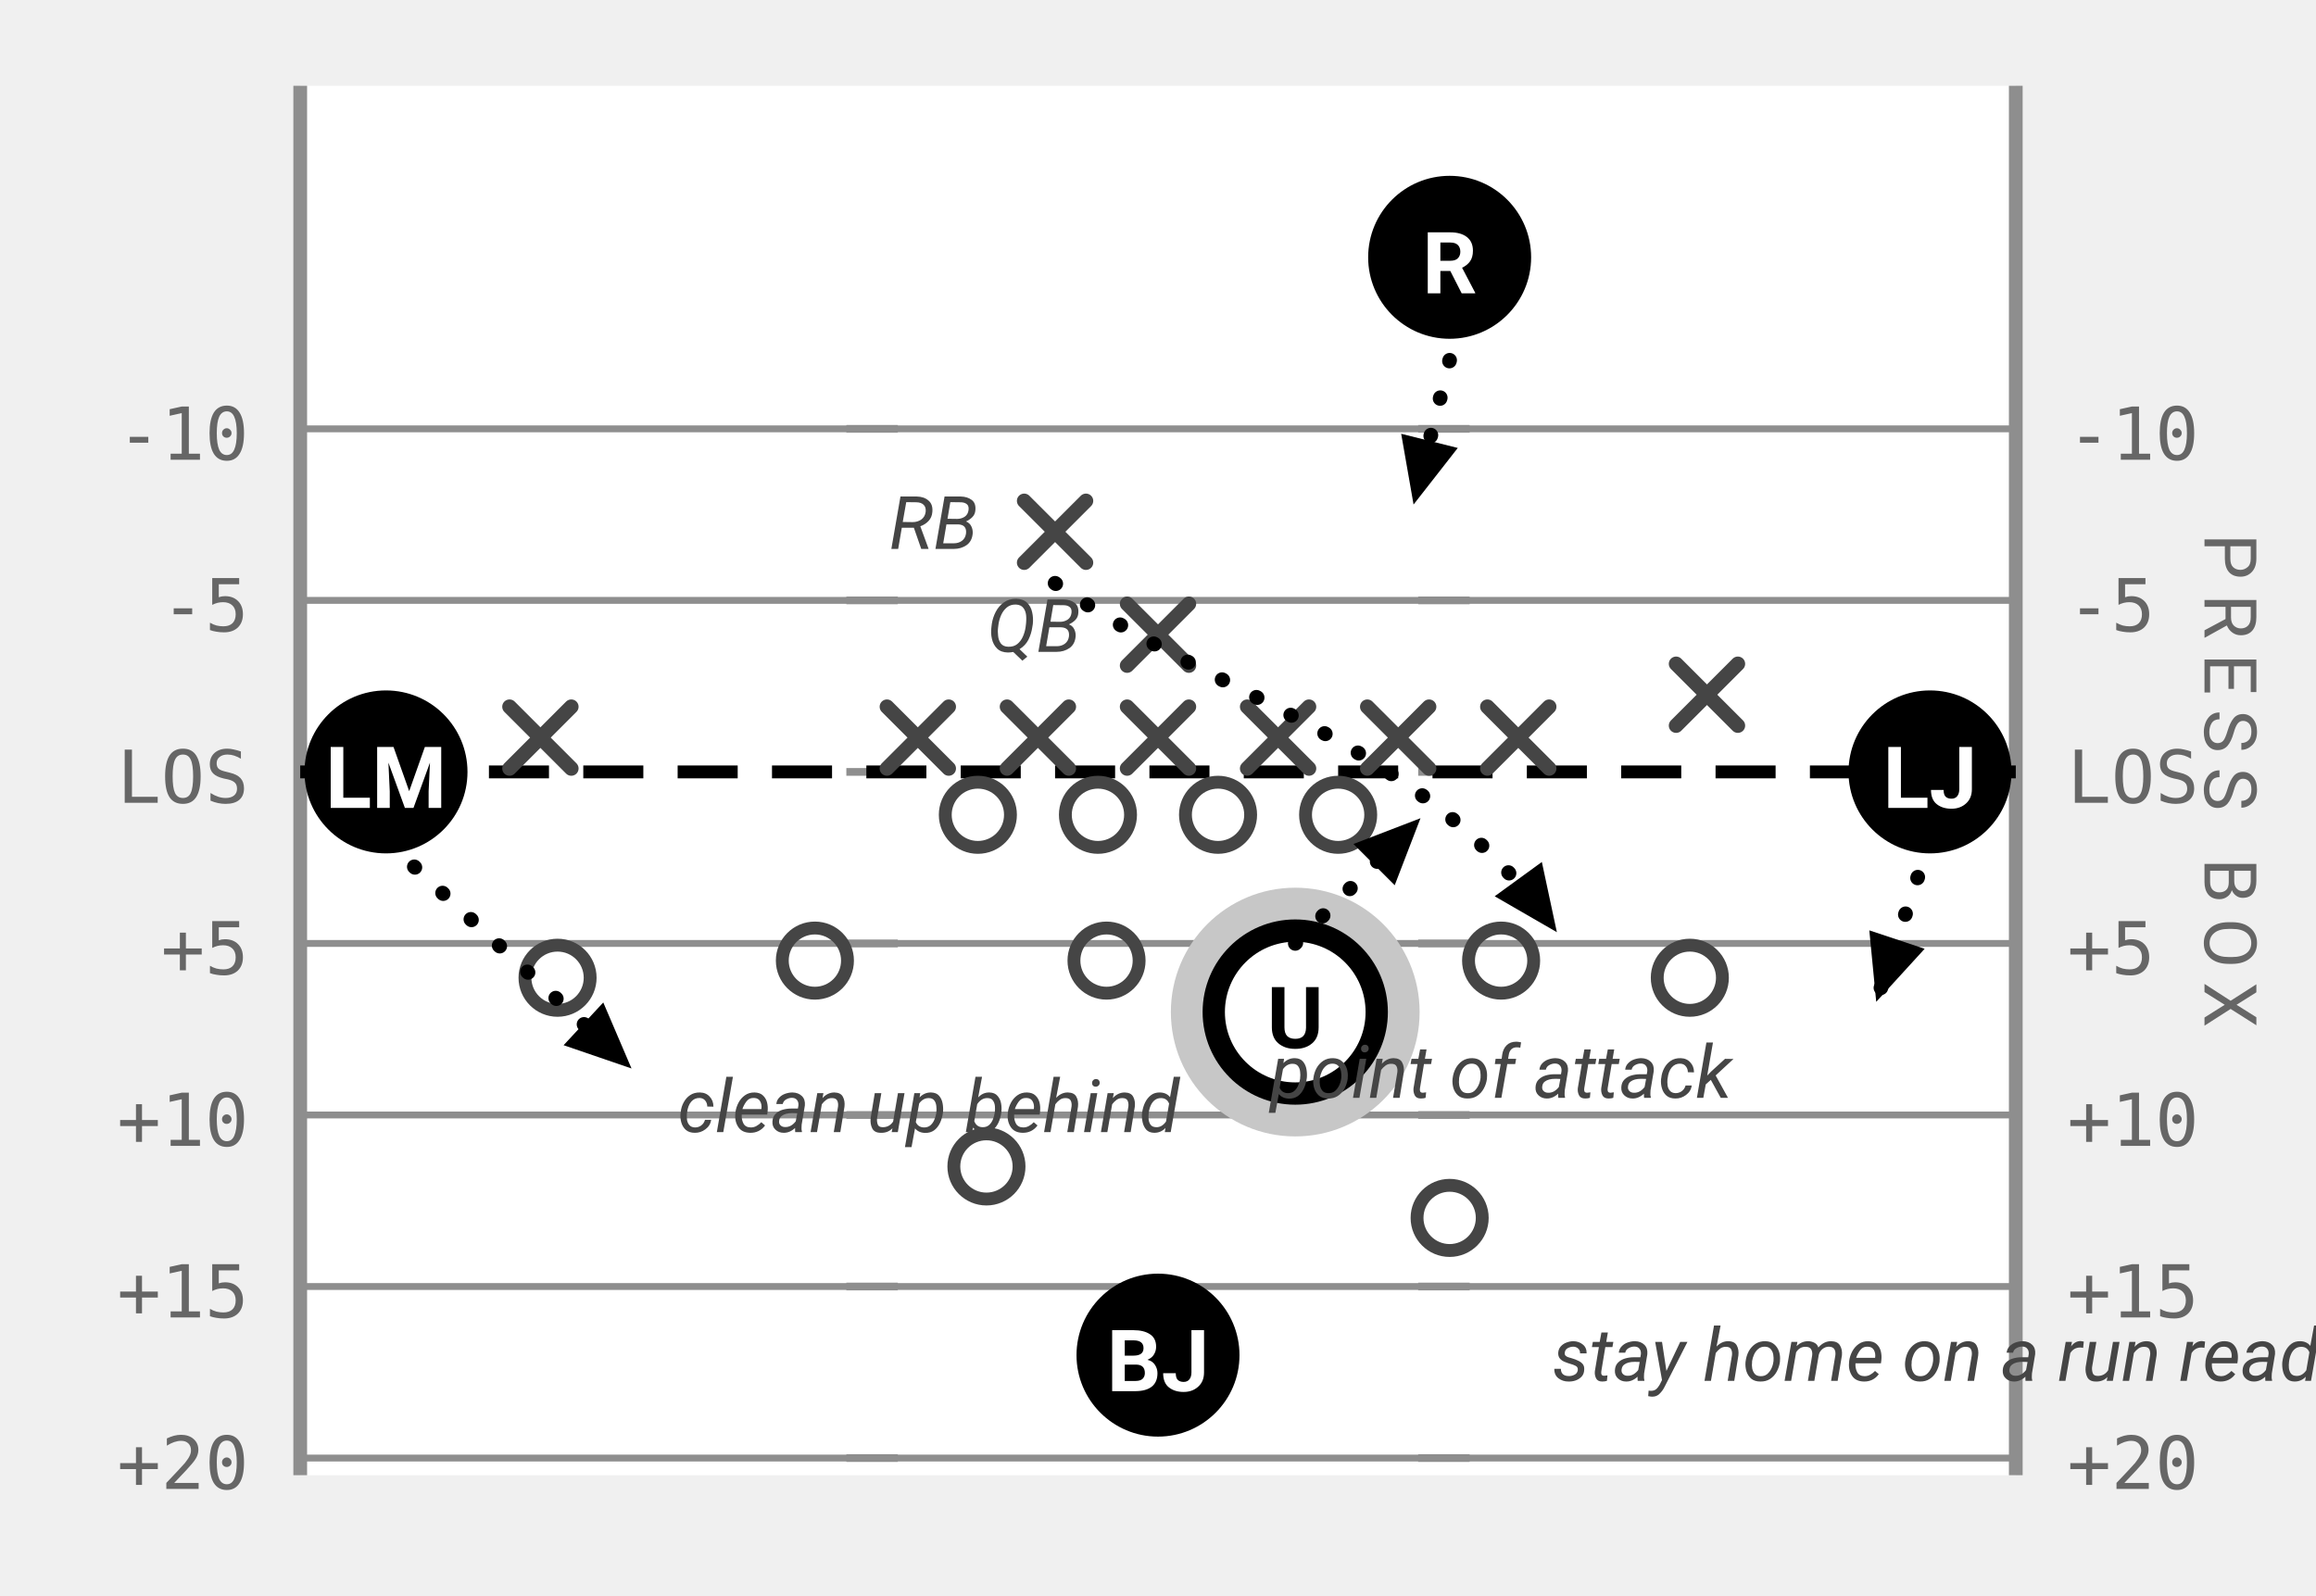
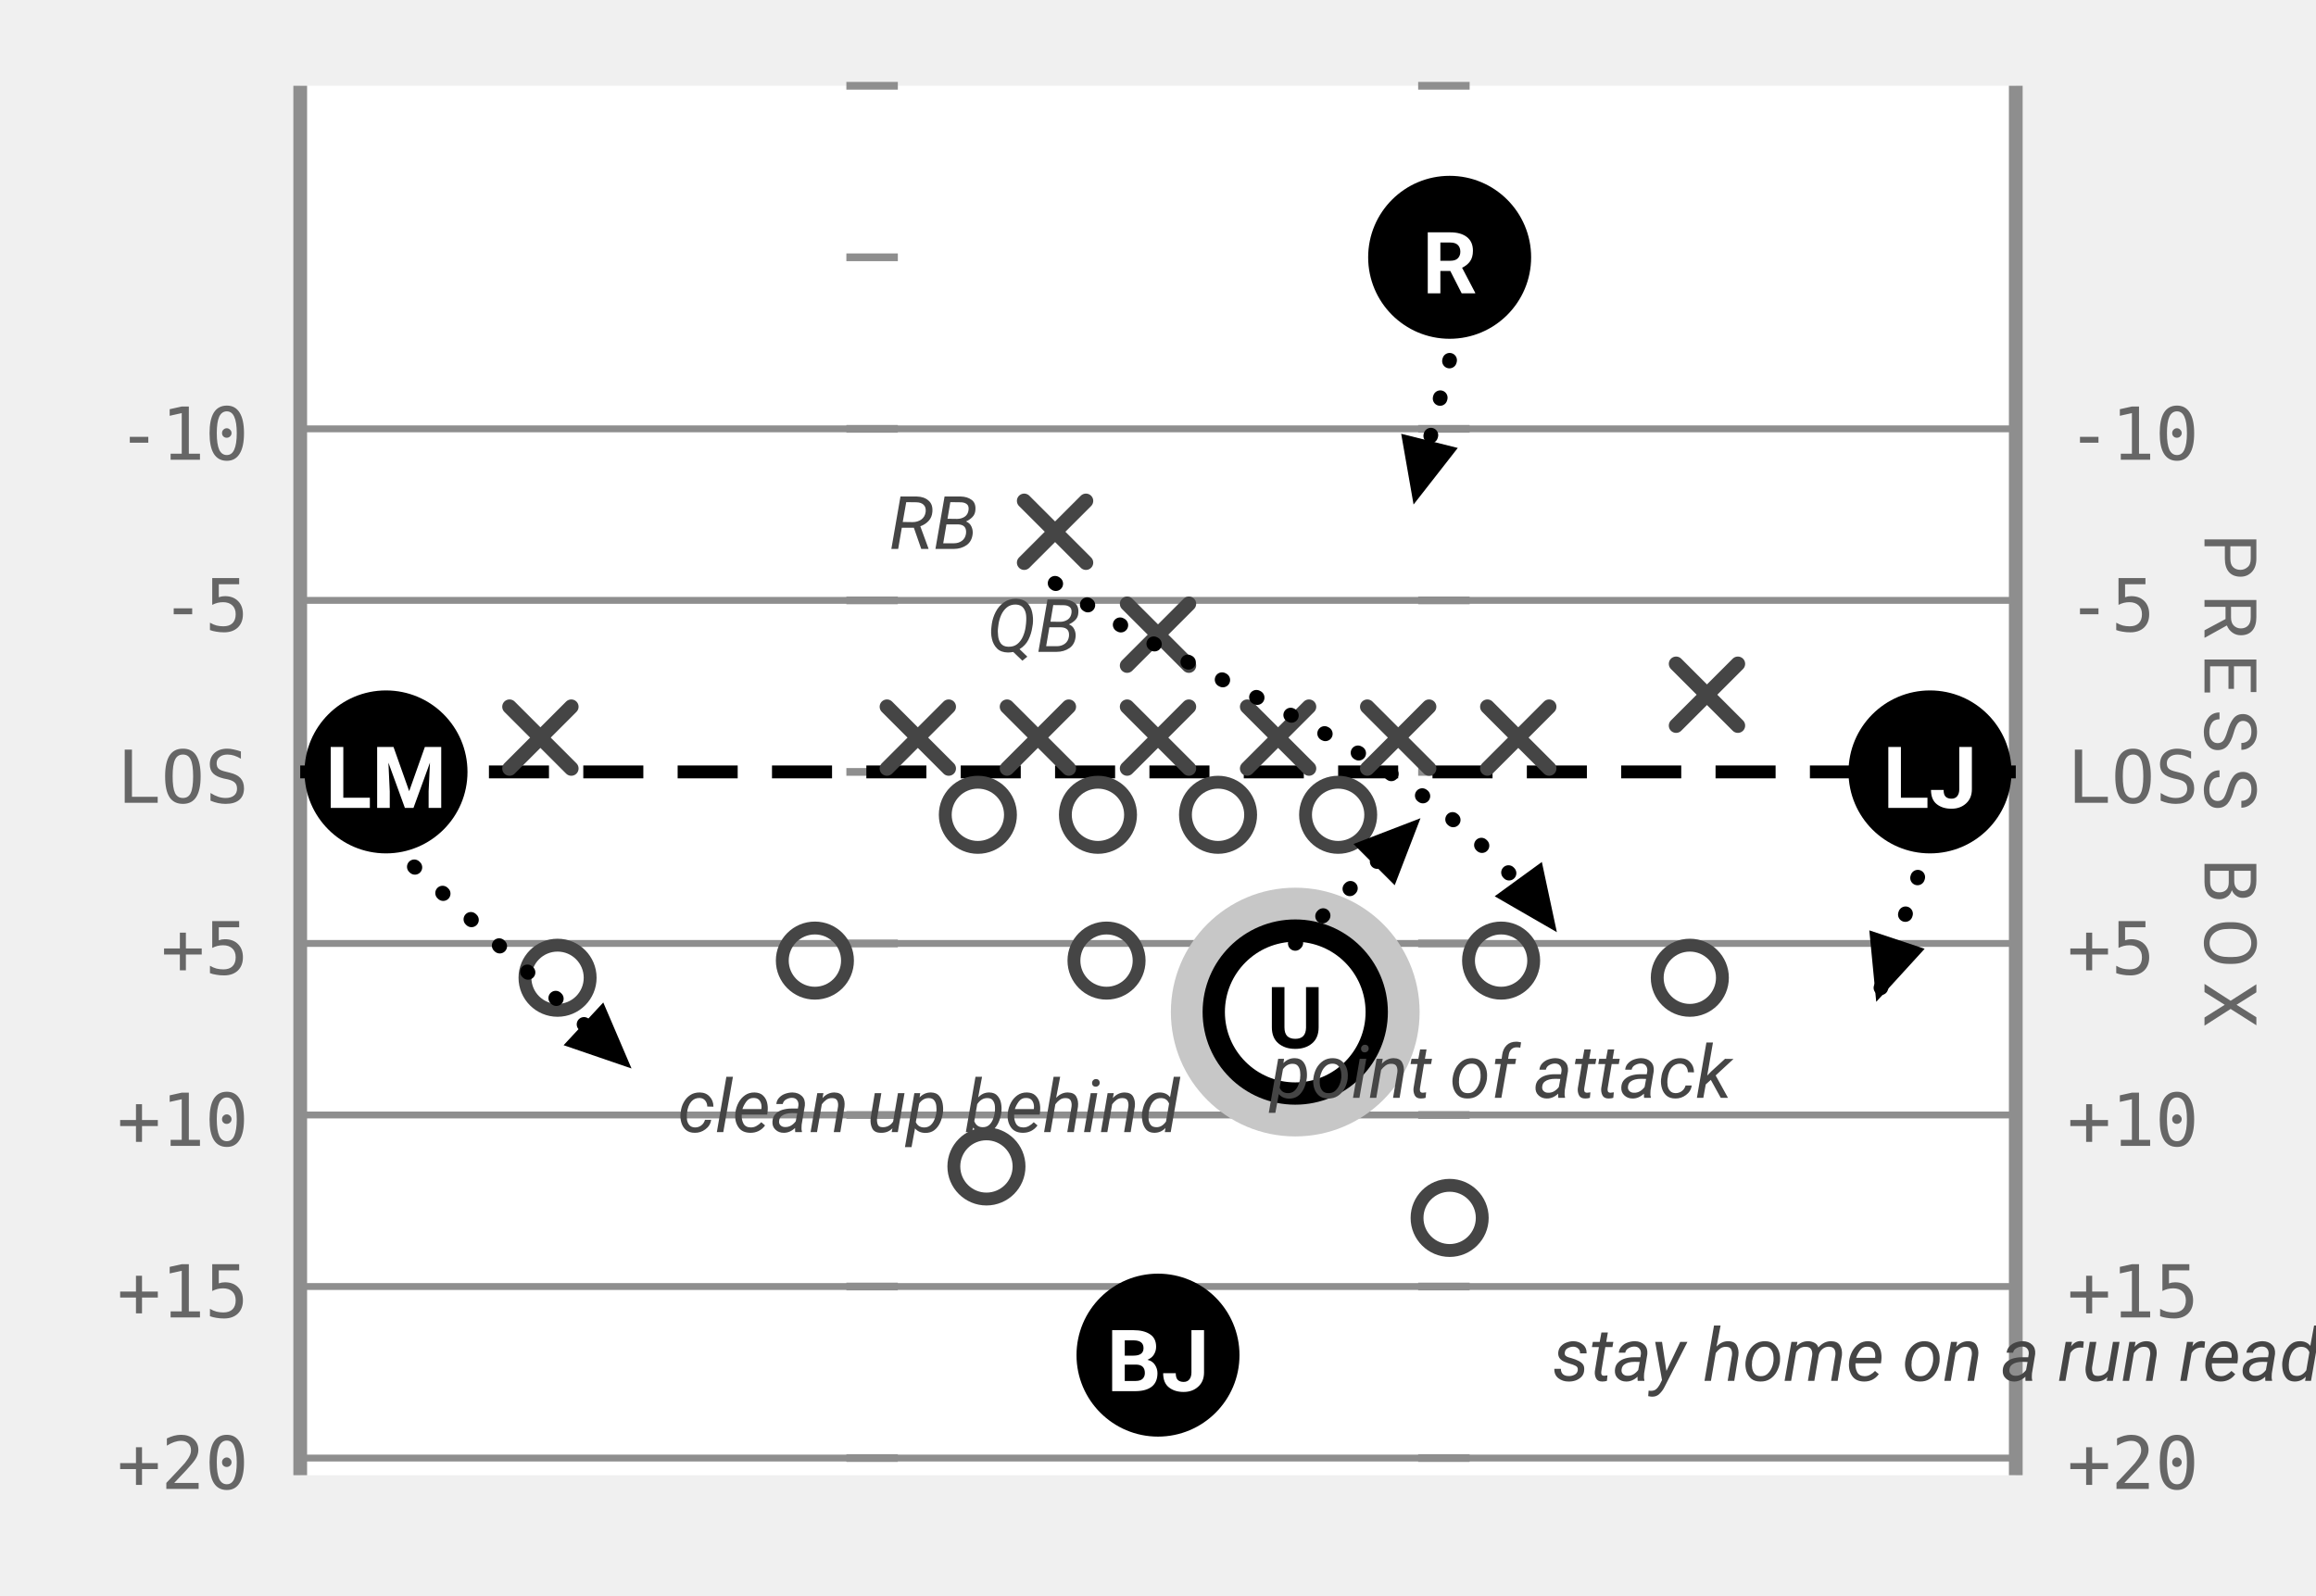
<svg xmlns="http://www.w3.org/2000/svg" viewBox="0 0 270 186" role="img" aria-label="Run — Umpire position, crew of 5">
  <style>svg{font-family:system-ui,-apple-system,"Segoe UI",Roboto,"Helvetica Neue",Arial,sans-serif}
.turf{fill:#FFFFFF}
.ez{fill:url(#hz)}
.hl{stroke:#B8B8B8;stroke-width:1.15}
.sl{stroke:#8E8E8E;stroke-width:1.6;fill:none}
.yl{stroke:#8E8E8E;stroke-width:.8;fill:none}
.gl{stroke:#5A5A5A;stroke-width:2.2;fill:none}
.rl{stroke:#000000;stroke-width:1.5;stroke-dasharray:7 4;fill:none}
.hash{stroke:#8E8E8E;stroke-width:.9}
.post{stroke:#000000;stroke-width:3;fill:none;stroke-linecap:round}
.ylab{font-family:ui-monospace,Menlo,Consolas,monospace;font-size:8.5px;fill:#666666}
.ylab.end{text-anchor:end}
.ylab.start{text-anchor:start}
.pb{font-size:8.5px;letter-spacing:.2em;fill:#666666;text-anchor:middle;text-transform:uppercase}
- .note{font-size:8.6px;fill:#454545;font-style:italic}
- .note.middle{text-anchor:middle}
- .note.start{text-anchor:start}
- .note.end{text-anchor:end}
.kp line{stroke:#454545;stroke-width:1.7;stroke-linecap:round}
.rp{fill:none;stroke:#454545;stroke-width:1.5}
.hat-b{fill:#000000}
.hat-w{fill:#FFFFFF;stroke:#000000;stroke-width:2.6}
.halo{fill:#C7C7C7}
.mk{font-size:10px;font-weight:600;text-anchor:middle}
.mk-l{fill:#FFFFFF}
.mk-d{fill:#000000}
.mv{stroke:#000000;stroke-width:1.7;fill:none;stroke-dasharray:.1 4.4;stroke-linecap:round}
- .arh{fill:#000000}</style>
+ .arh{fill:#000000}
+ .mvlab{font-size:8.4px;fill:#454545;text-anchor:middle;font-style:italic}
+ .note{font-size:8.6px;fill:#454545;font-style:italic}
+ .note.middle{text-anchor:middle}
+ .note.start{text-anchor:start}
+ .note.end{text-anchor:end}
+ .flagk{fill:#000000}
+ .flagt{stroke:#000000;stroke-width:1.4;stroke-linecap:round}</style>
  <defs>
    <pattern id="hz" width="7" height="7" patternUnits="userSpaceOnUse" patternTransform="rotate(45)">
      <line x1="0" y1="0" x2="0" y2="7" class="hl" />
    </pattern>
    <marker id="ar" viewBox="0 0 10 10" refX="8" refY="5" markerWidth="5" markerHeight="5" orient="auto-start-reverse">
      <path d="M0,1 L9,5 L0,9 z" class="arh" />
    </marker>
  </defs>
-   <rect x="35.0" y="10" width="200.0" height="162" class="turf" />
-   <line x1="98.667" y1="50.0" x2="104.667" y2="50.0" class="hash" />
-   <line x1="165.333" y1="50.0" x2="171.333" y2="50.0" class="hash" />
-   <line x1="98.667" y1="70.0" x2="104.667" y2="70.0" class="hash" />
-   <line x1="165.333" y1="70.0" x2="171.333" y2="70.0" class="hash" />
-   <line x1="98.667" y1="90.0" x2="104.667" y2="90.0" class="hash" />
-   <line x1="165.333" y1="90.0" x2="171.333" y2="90.0" class="hash" />
-   <line x1="98.667" y1="110.0" x2="104.667" y2="110.0" class="hash" />
-   <line x1="165.333" y1="110.0" x2="171.333" y2="110.0" class="hash" />
-   <line x1="98.667" y1="130.0" x2="104.667" y2="130.0" class="hash" />
-   <line x1="165.333" y1="130.0" x2="171.333" y2="130.0" class="hash" />
-   <line x1="98.667" y1="150.0" x2="104.667" y2="150.0" class="hash" />
-   <line x1="165.333" y1="150.0" x2="171.333" y2="150.0" class="hash" />
-   <line x1="98.667" y1="170.0" x2="104.667" y2="170.0" class="hash" />
-   <line x1="165.333" y1="170.0" x2="171.333" y2="170.0" class="hash" />
-   <line x1="35.0" y1="10" x2="35.0" y2="172" class="sl" />
-   <line x1="235.0" y1="10" x2="235.0" y2="172" class="sl" />
-   <line x1="35.0" y1="50.0" x2="235.0" y2="50.0" class="yl" />
-   <text x="29.0" y="53.6" class="ylab end">-10</text>
-   <text x="241.0" y="53.6" class="ylab start">-10</text>
-   <line x1="35.0" y1="70.0" x2="235.0" y2="70.0" class="yl" />
-   <text x="29.0" y="73.6" class="ylab end">-5</text>
-   <text x="241.0" y="73.6" class="ylab start">-5</text>
-   <line x1="35.0" y1="110.0" x2="235.0" y2="110.0" class="yl" />
-   <text x="29.0" y="113.6" class="ylab end">+5</text>
-   <text x="241.0" y="113.6" class="ylab start">+5</text>
-   <line x1="35.0" y1="130.0" x2="235.0" y2="130.0" class="yl" />
-   <text x="29.0" y="133.6" class="ylab end">+10</text>
-   <text x="241.0" y="133.6" class="ylab start">+10</text>
-   <line x1="35.0" y1="150.0" x2="235.0" y2="150.0" class="yl" />
-   <text x="29.0" y="153.6" class="ylab end">+15</text>
-   <text x="241.0" y="153.6" class="ylab start">+15</text>
-   <line x1="35.0" y1="170.0" x2="235.0" y2="170.0" class="yl" />
-   <text x="29.0" y="173.6" class="ylab end">+20</text>
-   <text x="241.0" y="173.6" class="ylab start">+20</text>
-   <line x1="35.0" y1="90.0" x2="235.0" y2="90.0" class="rl" />
-   <text x="29.0" y="93.6" class="ylab end">LOS</text>
-   <text x="241.0" y="93.6" class="ylab start">LOS</text>
-   <text x="257.0" y="91.0" class="pb" transform="rotate(90 257.0 91.0)">PRESS BOX</text>
+   <rect x="35" y="10" width="200" height="162" class="turf" />
+   <line x1="98.67" y1="10" x2="104.67" y2="10" class="hash" />
+   <line x1="165.33" y1="10" x2="171.33" y2="10" class="hash" />
+   <line x1="98.67" y1="30" x2="104.67" y2="30" class="hash" />
+   <line x1="165.33" y1="30" x2="171.33" y2="30" class="hash" />
+   <line x1="98.67" y1="50" x2="104.67" y2="50" class="hash" />
+   <line x1="165.33" y1="50" x2="171.33" y2="50" class="hash" />
+   <line x1="98.67" y1="70" x2="104.67" y2="70" class="hash" />
+   <line x1="165.33" y1="70" x2="171.33" y2="70" class="hash" />
+   <line x1="98.67" y1="90" x2="104.67" y2="90" class="hash" />
+   <line x1="165.33" y1="90" x2="171.33" y2="90" class="hash" />
+   <line x1="98.67" y1="110" x2="104.67" y2="110" class="hash" />
+   <line x1="165.33" y1="110" x2="171.33" y2="110" class="hash" />
+   <line x1="98.67" y1="130" x2="104.67" y2="130" class="hash" />
+   <line x1="165.33" y1="130" x2="171.33" y2="130" class="hash" />
+   <line x1="98.67" y1="150" x2="104.67" y2="150" class="hash" />
+   <line x1="165.33" y1="150" x2="171.33" y2="150" class="hash" />
+   <line x1="98.67" y1="170" x2="104.67" y2="170" class="hash" />
+   <line x1="165.33" y1="170" x2="171.33" y2="170" class="hash" />
+   <line x1="35" y1="10" x2="35" y2="172" class="sl" />
+   <line x1="235" y1="10" x2="235" y2="172" class="sl" />
+   <line x1="35" y1="50" x2="235" y2="50" class="yl" />
+   <text x="29" y="53.6" class="ylab end">-10</text>
+   <text x="241" y="53.6" class="ylab start">-10</text>
+   <line x1="35" y1="70" x2="235" y2="70" class="yl" />
+   <text x="29" y="73.6" class="ylab end">-5</text>
+   <text x="241" y="73.6" class="ylab start">-5</text>
+   <line x1="35" y1="110" x2="235" y2="110" class="yl" />
+   <text x="29" y="113.6" class="ylab end">+5</text>
+   <text x="241" y="113.6" class="ylab start">+5</text>
+   <line x1="35" y1="130" x2="235" y2="130" class="yl" />
+   <text x="29" y="133.6" class="ylab end">+10</text>
+   <text x="241" y="133.6" class="ylab start">+10</text>
+   <line x1="35" y1="150" x2="235" y2="150" class="yl" />
+   <text x="29" y="153.6" class="ylab end">+15</text>
+   <text x="241" y="153.6" class="ylab start">+15</text>
+   <line x1="35" y1="170" x2="235" y2="170" class="yl" />
+   <text x="29" y="173.6" class="ylab end">+20</text>
+   <text x="241" y="173.6" class="ylab start">+20</text>
+   <line x1="35" y1="90" x2="235" y2="90" class="rl" />
+   <text x="29" y="93.6" class="ylab end">LOS</text>
+   <text x="241" y="93.6" class="ylab start">LOS</text>
+   <text x="257" y="91" class="pb" transform="rotate(90 257 91)">PRESS BOX</text>
  <g class="kp">
    <line x1="103.4" y1="82.4" x2="110.6" y2="89.6" />
    <line x1="103.4" y1="89.6" x2="110.6" y2="82.4" />
  </g>
  <g class="kp">
    <line x1="117.4" y1="82.4" x2="124.6" y2="89.6" />
    <line x1="117.4" y1="89.6" x2="124.6" y2="82.4" />
  </g>
  <g class="kp">
    <line x1="131.4" y1="82.4" x2="138.6" y2="89.6" />
    <line x1="131.4" y1="89.6" x2="138.6" y2="82.4" />
  </g>
  <g class="kp">
    <line x1="145.4" y1="82.4" x2="152.6" y2="89.6" />
    <line x1="145.4" y1="89.6" x2="152.6" y2="82.4" />
  </g>
  <g class="kp">
    <line x1="159.4" y1="82.4" x2="166.6" y2="89.6" />
    <line x1="159.4" y1="89.6" x2="166.6" y2="82.4" />
  </g>
  <g class="kp">
    <line x1="173.4" y1="82.4" x2="180.6" y2="89.6" />
    <line x1="173.4" y1="89.6" x2="180.6" y2="82.4" />
  </g>
  <g class="kp">
    <line x1="59.4" y1="82.4" x2="66.6" y2="89.6" />
    <line x1="59.4" y1="89.6" x2="66.6" y2="82.4" />
  </g>
  <g class="kp">
    <line x1="195.4" y1="77.4" x2="202.6" y2="84.6" />
    <line x1="195.4" y1="84.6" x2="202.6" y2="77.4" />
  </g>
  <g class="kp">
    <line x1="131.4" y1="70.4" x2="138.6" y2="77.6" />
    <line x1="131.4" y1="77.6" x2="138.6" y2="70.4" />
  </g>
-   <text x="126.0" y="76.0" class="note end">QB</text>
  <g class="kp">
    <line x1="119.4" y1="58.4" x2="126.6" y2="65.6" />
    <line x1="119.4" y1="65.6" x2="126.6" y2="58.4" />
  </g>
-   <text x="114.0" y="64.0" class="note end">RB</text>
-   <circle cx="114.0" cy="95.0" r="3.8" class="rp" />
-   <circle cx="128.0" cy="95.0" r="3.8" class="rp" />
-   <circle cx="142.0" cy="95.0" r="3.8" class="rp" />
-   <circle cx="156.0" cy="95.0" r="3.8" class="rp" />
-   <circle cx="95.0" cy="112.0" r="3.8" class="rp" />
-   <circle cx="129.0" cy="112.0" r="3.8" class="rp" />
-   <circle cx="175.0" cy="112.0" r="3.8" class="rp" />
-   <circle cx="65.0" cy="114.0" r="3.8" class="rp" />
-   <circle cx="197.0" cy="114.0" r="3.8" class="rp" />
-   <circle cx="115.0" cy="136.0" r="3.8" class="rp" />
-   <circle cx="169.0" cy="142.0" r="3.8" class="rp" />
+   <circle cx="114" cy="95" r="3.8" class="rp" />
+   <circle cx="128" cy="95" r="3.8" class="rp" />
+   <circle cx="142" cy="95" r="3.8" class="rp" />
+   <circle cx="156" cy="95" r="3.8" class="rp" />
+   <circle cx="95" cy="112" r="3.8" class="rp" />
+   <circle cx="129" cy="112" r="3.8" class="rp" />
+   <circle cx="175" cy="112" r="3.8" class="rp" />
+   <circle cx="65" cy="114" r="3.8" class="rp" />
+   <circle cx="197" cy="114" r="3.8" class="rp" />
+   <circle cx="115" cy="136" r="3.8" class="rp" />
+   <circle cx="169" cy="142" r="3.8" class="rp" />
  <g>
-     <circle cx="169.0" cy="30.0" r="9.5" class="hat-b" />
-     <text x="169.0" y="34.2" class="mk mk-l">R</text>
+     <circle cx="169" cy="30" r="9.5" class="hat-b" />
+     <text x="169" y="34.2" class="mk mk-l">R</text>
  </g>
  <g class="you">
-     <circle cx="151.0" cy="118.0" r="14.5" class="halo" />
-     <circle cx="151.0" cy="118.0" r="9.5" class="hat-w" />
-     <text x="151.0" y="122.2" class="mk mk-d">U</text>
+     <circle cx="151" cy="118" r="14.5" class="halo" />
+     <circle cx="151" cy="118" r="9.5" class="hat-w" />
+     <text x="151" y="122.2" class="mk mk-d">U</text>
  </g>
  <g>
-     <circle cx="45.0" cy="90.0" r="9.5" class="hat-b" />
-     <text x="45.0" y="94.2" class="mk mk-l">LM</text>
+     <circle cx="45" cy="90" r="9.5" class="hat-b" />
+     <text x="45" y="94.2" class="mk mk-l">LM</text>
  </g>
  <g>
-     <circle cx="225.0" cy="90.0" r="9.5" class="hat-b" />
-     <text x="225.0" y="94.2" class="mk mk-l">LJ</text>
+     <circle cx="225" cy="90" r="9.5" class="hat-b" />
+     <text x="225" y="94.2" class="mk mk-l">LJ</text>
  </g>
  <g>
-     <circle cx="135.0" cy="158.0" r="9.5" class="hat-b" />
-     <text x="135.0" y="162.2" class="mk mk-l">BJ</text>
+     <circle cx="135" cy="158" r="9.5" class="hat-b" />
+     <text x="135" y="162.2" class="mk mk-l">BJ</text>
  </g>
-   <path d="M 123.0 68.0 C 143.0 82.0 165.0 86.0 181.0 108.0" class="mv" marker-end="url(#ar)" />
-   <text x="175.0" y="128.0" class="note middle">point of attack</text>
-   <path d="M 169.0 42.0 L 165.0 58.0" class="mv" marker-end="url(#ar)" />
-   <path d="M 151.0 110.0 L 165.0 96.0" class="mv" marker-end="url(#ar)" />
-   <path d="M 225.0 98.0 L 219.0 116.0" class="mv" marker-end="url(#ar)" />
-   <path d="M 45.0 98.0 L 73.0 124.0" class="mv" marker-end="url(#ar)" />
-   <text x="79.0" y="132.0" class="note start">clean up behind</text>
-   <text x="181.0" y="161.0" class="note start">stay home on a run read</text>
+   <path d="M 123 68 C 143 82 165 86 181 108" class="mv" marker-end="url(#ar)" />
+   <path d="M 169 42 L 165 58" class="mv" marker-end="url(#ar)" />
+   <path d="M 151 110 L 165 96" class="mv" marker-end="url(#ar)" />
+   <path d="M 225 98 L 219 116" class="mv" marker-end="url(#ar)" />
+   <path d="M 45 98 L 73 124" class="mv" marker-end="url(#ar)" />
+   <text x="126" y="76" class="note end">QB</text>
+   <text x="114" y="64" class="note end">RB</text>
+   <text x="175" y="128" class="note middle">point of attack</text>
+   <text x="79" y="132" class="note start">clean up behind</text>
+   <text x="181" y="161" class="note start">stay home on a run read</text>
</svg>
